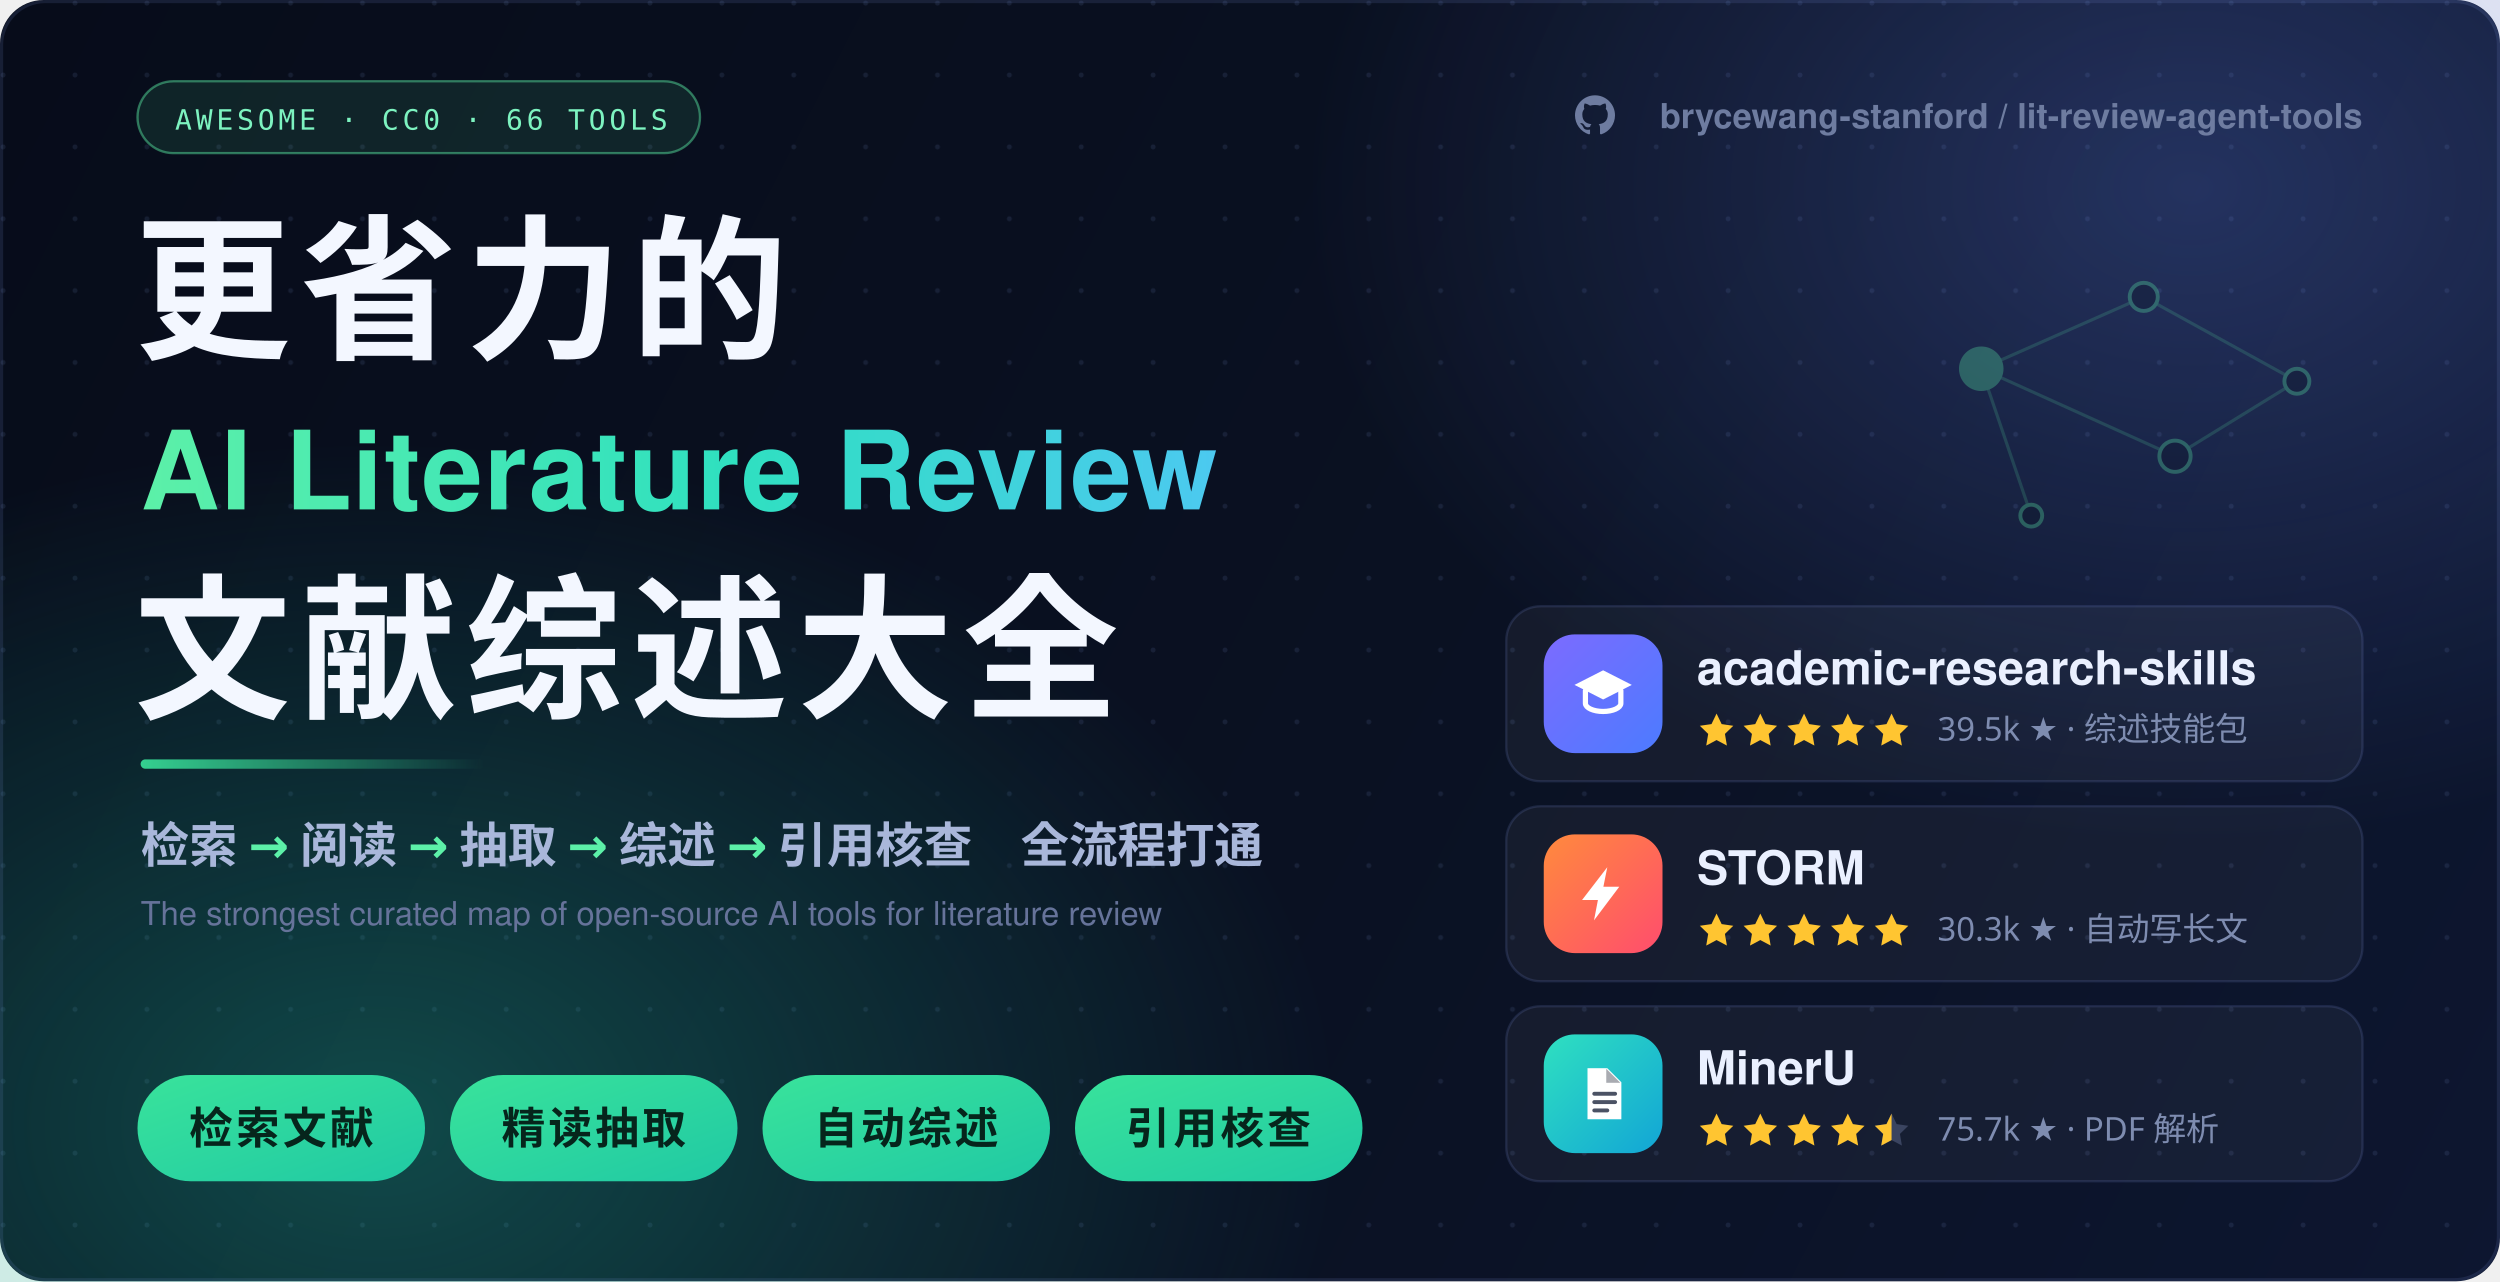
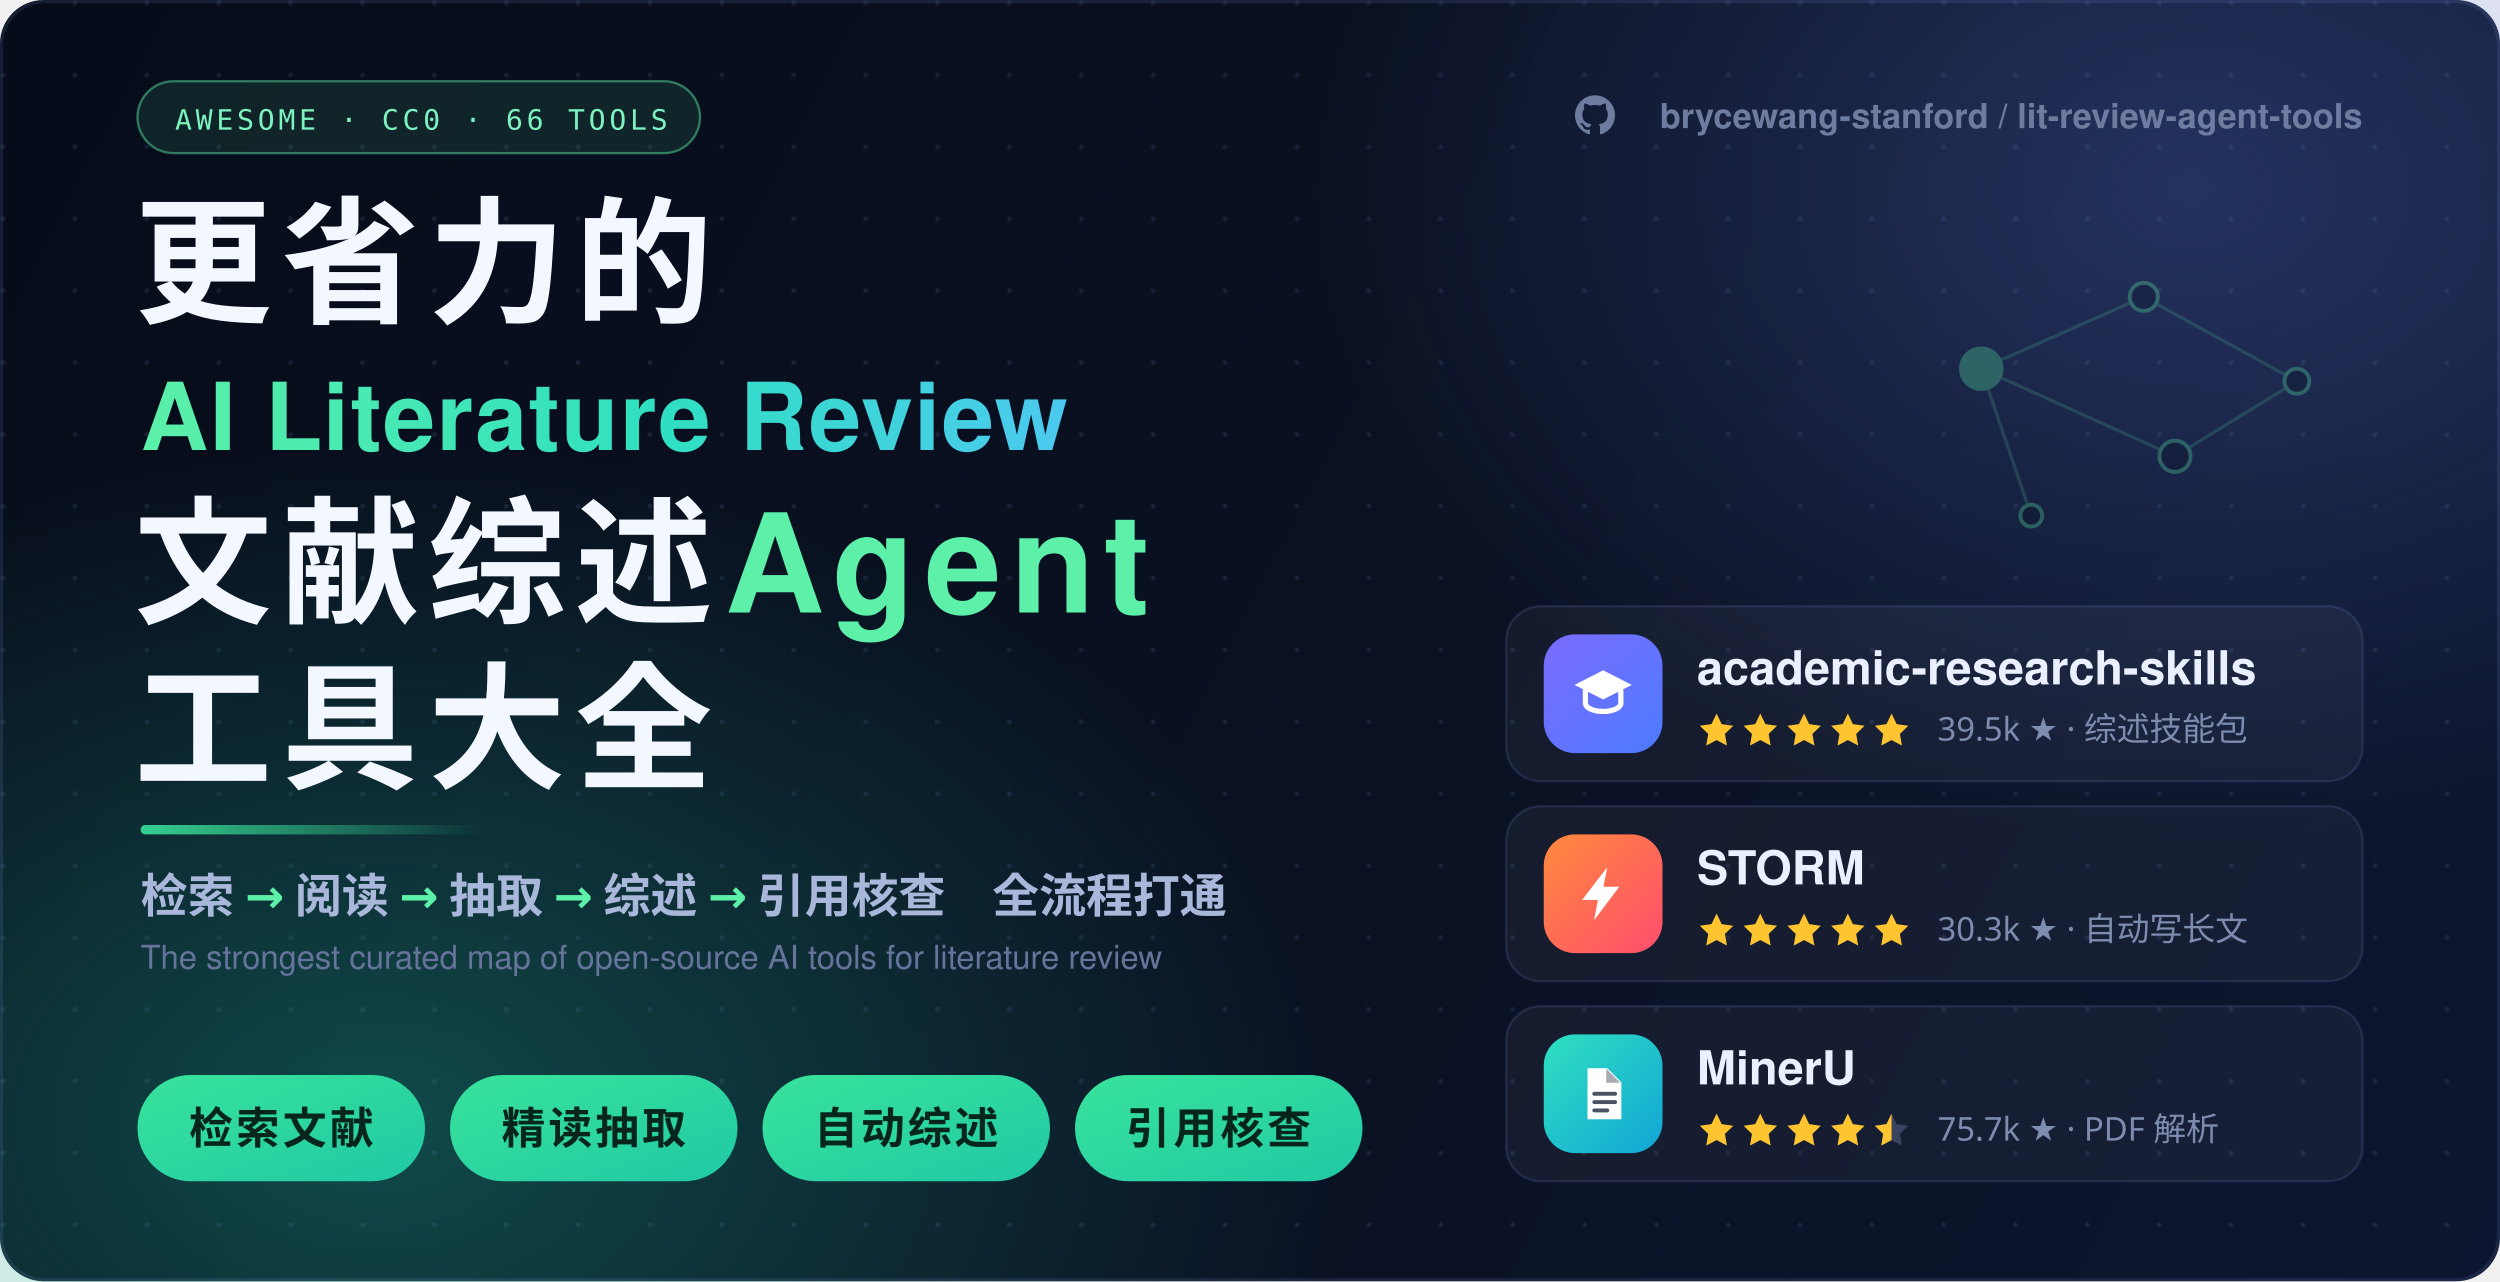
- <svg xmlns="http://www.w3.org/2000/svg" xmlns:xlink="http://www.w3.org/1999/xlink" width="1600" height="820" viewBox="0 0 1600 820" role="img" aria-label="Awesome AI Literature Review Agents and Tools - 更省力的 AI 文献综述大全">
+ <svg xmlns="http://www.w3.org/2000/svg" xmlns:xlink="http://www.w3.org/1999/xlink" width="1600" height="820" viewBox="0 0 1600 820" role="img" aria-label="Awesome AI Literature Review Agents and Tools - 更省力的 AI 文献综述 Agent 工具大全">
  <defs>
    <linearGradient id="bg" x1="0" y1="0" x2="1600" y2="820" gradientUnits="userSpaceOnUse">
      <stop offset="0" stop-color="#070C1A" />
      <stop offset="0.55" stop-color="#0A1122" />
      <stop offset="1" stop-color="#0D1630" />
    </linearGradient>
    <radialGradient id="glowGreen" cx="0.5" cy="0.5" r="0.5">
      <stop offset="0" stop-color="#22D3AE" stop-opacity="0.30" />
      <stop offset="1" stop-color="#22D3AE" stop-opacity="0" />
    </radialGradient>
    <radialGradient id="glowBlue" cx="0.5" cy="0.5" r="0.5">
      <stop offset="0" stop-color="#6C8CFF" stop-opacity="0.26" />
      <stop offset="1" stop-color="#6C8CFF" stop-opacity="0" />
    </radialGradient>
    <linearGradient id="mint" x1="0" y1="0" x2="1" y2="0">
      <stop offset="0" stop-color="#5CF0A8" />
      <stop offset="0.55" stop-color="#2FE0C0" />
      <stop offset="1" stop-color="#4CC9F0" />
    </linearGradient>
    <linearGradient id="pillGrad" x1="0" y1="0" x2="1" y2="1">
      <stop offset="0" stop-color="#39E39B" />
      <stop offset="1" stop-color="#20C9A4" />
    </linearGradient>
    <linearGradient id="iconA" x1="0" y1="0" x2="1" y2="1">
      <stop offset="0" stop-color="#7C6BFF" />
      <stop offset="1" stop-color="#4C7BFF" />
    </linearGradient>
    <linearGradient id="iconB" x1="0" y1="0" x2="1" y2="1">
      <stop offset="0" stop-color="#FF8A3D" />
      <stop offset="1" stop-color="#FF4D6D" />
    </linearGradient>
    <linearGradient id="iconC" x1="0" y1="0" x2="1" y2="1">
      <stop offset="0" stop-color="#2FE0C0" />
      <stop offset="1" stop-color="#12A5D6" />
    </linearGradient>
    <linearGradient id="rule" x1="0" y1="0" x2="1" y2="0">
      <stop offset="0" stop-color="#39E39B" stop-opacity="0.9" />
      <stop offset="1" stop-color="#39E39B" stop-opacity="0" />
    </linearGradient>
    <pattern id="dots" width="46" height="46" patternUnits="userSpaceOnUse">
      <circle cx="2" cy="2" r="1.6" fill="#9FB6FF" fill-opacity="0.10" />
    </pattern>
    <clipPath id="halfStar">
      <rect x="0" y="0" width="12" height="24" />
    </clipPath>
    <g id="starShape">
      <path d="M12 1.6 15.09 8.02 22.2 9.05 17.1 14 18.3 21.1 12 17.75 5.7 21.1 6.9 14 1.8 9.05 8.91 8.02 Z" />
    </g>
    <g id="glyphCap">
      <path d="M12 3 23 8.6 12 14.2 1 8.6 Z" fill="#fff" />
      <path d="M5.2 10.8v4.9c0 1.7 3.05 3.1 6.8 3.1s6.8-1.4 6.8-3.1v-4.9" fill="none" stroke="#fff" stroke-width="2" stroke-linecap="round" />
    </g>
    <g id="glyphBolt">
      <path d="M13.6 1.8 3.9 14.4h6.1l-1.5 7.8 9.7-12.9h-6.1z" fill="#fff" />
    </g>
    <g id="glyphDoc">
      <path d="M6 2.2h7.6L19 7.6v14.2H6z" fill="#fff" />
      <path d="M13.2 2.4v5.4h5.4" fill="#0A1122" fill-opacity="0.35" />
      <g stroke="#0F1830" stroke-width="1.5" stroke-linecap="round" stroke-opacity="0.75">
        <path d="M8.6 12h8" />
        <path d="M8.6 15.2h8" />
        <path d="M8.6 18.4h5" />
      </g>
    </g>
    <g id="glyphGithub">
      <path d="M8 0C3.58 0 0 3.58 0 8c0 3.54 2.29 6.53 5.47 7.59.4.07.55-.17.55-.38 0-.19-.01-.82-.01-1.49-2.01.37-2.53-.49-2.69-.94-.09-.23-.48-.94-.82-1.13-.28-.15-.68-.52-.01-.53.63-.01 1.08.58 1.23.82.72 1.21 1.87.87 2.33.66.07-.52.28-.87.51-1.07-1.78-.2-3.64-.89-3.64-3.95 0-.87.31-1.59.82-2.15-.08-.2-.36-1.02.08-2.12 0 0 .67-.21 2.2.82.64-.18 1.32-.27 2-.27s1.36.09 2 .27c1.53-1.04 2.2-.82 2.2-.82.44 1.1.16 1.92.08 2.12.51.56.82 1.27.82 2.15 0 3.07-1.87 3.75-3.65 3.95.29.25.54.73.54 1.48 0 1.07-.01 1.93-.01 2.2 0 .21.15.46.55.38A8.012 8.012 0 0 0 16 8c0-4.42-3.58-8-8-8z" />
    </g>
  </defs>
  <style>
    .cjk  { font-family: "PingFang SC","Hiragino Sans GB","Source Han Sans SC","Noto Sans SC","Microsoft YaHei","Heiti SC",sans-serif; }
    .lat  { font-family: "Helvetica Neue",Helvetica,Arial,"Segoe UI",sans-serif; }
    .mono { font-family: ui-monospace,"SF Mono",SFMono-Regular,Menlo,Consolas,monospace; }
-     .h1   { font-size: 100px; font-weight: 800; fill: #F3F7FF; letter-spacing: 6px; }
-     .h2   { font-size: 70px;  font-weight: 800; fill: url(#mint); letter-spacing: 1px; }
+     .h1   { font-size: 88px;  font-weight: 800; fill: #F3F7FF; letter-spacing: 6px; }
+     .h2   { font-size: 60px;  font-weight: 800; fill: url(#mint); letter-spacing: 1px; }
    .card { font-size: 30px;  font-weight: 700; fill: #EAF0FF; }
    .meta { font-size: 21px;  font-weight: 500; fill: #7E8CB0; }
    .pill { font-size: 28px;  font-weight: 700; fill: #06251C; letter-spacing: 2px; }
  </style>
  <rect width="1600" height="820" rx="28" fill="url(#bg)" />
  <rect width="1600" height="820" rx="28" fill="url(#dots)" />
  <ellipse cx="240" cy="720" rx="620" ry="440" fill="url(#glowGreen)" />
  <ellipse cx="1400" cy="120" rx="560" ry="420" fill="url(#glowBlue)" />
  <rect x="1" y="1" width="1598" height="818" rx="28" fill="none" stroke="#93A9FF" stroke-opacity="0.12" stroke-width="2" />
  <g opacity="0.30">
    <g stroke="#5CF0A8" stroke-width="2" stroke-opacity="0.55">
      <path d="M1268 236 1372 190M1268 236 1392 292M1372 190 1470 244M1392 292 1470 244M1268 236 1300 330" />
    </g>
    <g fill="#0A1122" stroke="#5CF0A8" stroke-width="2.5">
      <circle cx="1268" cy="236" r="13" fill="#5CF0A8" />
      <circle cx="1372" cy="190" r="9" />
      <circle cx="1392" cy="292" r="10" />
      <circle cx="1470" cy="244" r="8" />
      <circle cx="1300" cy="330" r="7" />
    </g>
  </g>
  <rect x="88" y="52" width="360" height="46" rx="23" fill="#5CF0A8" fill-opacity="0.10" stroke="#5CF0A8" stroke-opacity="0.45" stroke-width="1.5" />
  <text class="mono" x="112" y="83" font-size="18" letter-spacing="2.4" fill="#7DF3C0">AWESOME · CC0 · 66 TOOLS</text>
  <g transform="translate(1008,61) scale(1.6)" fill="#6E7CA0">
    <use xlink:href="#glyphGithub" href="#glyphGithub" />
  </g>
  <text class="lat" x="1512" y="82" text-anchor="end" font-size="22" font-weight="600" fill="#6E7CA0">brycewang-stanford / lit-review-agent-tools</text>
-   <text class="cjk h1" x="86" y="222">更省力的</text>
-   <text class="lat h2" x="90" y="326">AI Literature Review</text>
-   <text class="cjk h1" x="86" y="452">文献综述大全</text>
-   <rect x="90" y="486" width="220" height="6" rx="3" fill="url(#rule)" />
-   <text class="cjk" x="90" y="552" font-size="31" font-weight="600" fill="#A9B7DA">检索 <tspan fill="#5CF0A8">→</tspan> 阅读 <tspan fill="#5CF0A8">→</tspan> 抽取 <tspan fill="#5CF0A8">→</tspan> 综述 <tspan fill="#5CF0A8">→</tspan> 引用核查　全流程打通</text>
-   <text class="lat" x="90" y="592" font-size="21" font-weight="500" fill="#66739A">The strongest curated map of open-source AI tools for literature review</text>
+   <text class="cjk h1" x="86" y="200">更省力的</text>
+   <text class="lat h2" x="90" y="288">AI Literature Review</text>
+   <text class="cjk h1" x="86" y="392">文献综述 <tspan class="lat" dx="-18" fill="#5CF0A8">Agent</tspan>
+   </text>
+   <text class="cjk h1" x="86" y="498">工具大全</text>
+   <rect x="90" y="528" width="220" height="6" rx="3" fill="url(#rule)" />
+   <text class="cjk" x="90" y="584" font-size="30" font-weight="600" fill="#A9B7DA">检索 <tspan fill="#5CF0A8">→</tspan> 阅读 <tspan fill="#5CF0A8">→</tspan> 抽取 <tspan fill="#5CF0A8">→</tspan> 综述 <tspan fill="#5CF0A8">→</tspan> 引用核查　全流程打通</text>
+   <text class="lat" x="90" y="620" font-size="21" font-weight="500" fill="#66739A">The strongest curated map of open-source AI tools for literature review</text>
  <g>
    <rect x="964" y="388" width="548" height="112" rx="22" fill="#FFFFFF" fill-opacity="0.045" stroke="#93A9FF" stroke-opacity="0.14" stroke-width="1.5" />
    <rect x="988" y="406" width="76" height="76" rx="20" fill="url(#iconA)" />
    <g transform="translate(1006,424) scale(1.667)">
      <use xlink:href="#glyphCap" href="#glyphCap" />
    </g>
    <text class="lat card" x="1086" y="438">academic-research-skills</text>
    <g fill="#FFC531">
      <g transform="translate(1086,455) scale(1.05)">
        <use xlink:href="#starShape" href="#starShape" />
      </g>
      <g transform="translate(1114,455) scale(1.05)">
        <use xlink:href="#starShape" href="#starShape" />
      </g>
      <g transform="translate(1142,455) scale(1.05)">
        <use xlink:href="#starShape" href="#starShape" />
      </g>
      <g transform="translate(1170,455) scale(1.05)">
        <use xlink:href="#starShape" href="#starShape" />
      </g>
      <g transform="translate(1198,455) scale(1.05)">
        <use xlink:href="#starShape" href="#starShape" />
      </g>
    </g>
    <text class="cjk meta" x="1240" y="474">39.5k ★ · 综述技能包</text>
    <rect x="964" y="516" width="548" height="112" rx="22" fill="#FFFFFF" fill-opacity="0.045" stroke="#93A9FF" stroke-opacity="0.14" stroke-width="1.5" />
    <rect x="988" y="534" width="76" height="76" rx="20" fill="url(#iconB)" />
    <g transform="translate(1006,552) scale(1.667)">
      <use xlink:href="#glyphBolt" href="#glyphBolt" />
    </g>
    <text class="lat card" x="1086" y="566">STORM</text>
    <g fill="#FFC531">
      <g transform="translate(1086,583) scale(1.05)">
        <use xlink:href="#starShape" href="#starShape" />
      </g>
      <g transform="translate(1114,583) scale(1.05)">
        <use xlink:href="#starShape" href="#starShape" />
      </g>
      <g transform="translate(1142,583) scale(1.05)">
        <use xlink:href="#starShape" href="#starShape" />
      </g>
      <g transform="translate(1170,583) scale(1.05)">
        <use xlink:href="#starShape" href="#starShape" />
      </g>
      <g transform="translate(1198,583) scale(1.05)">
        <use xlink:href="#starShape" href="#starShape" />
      </g>
    </g>
    <text class="cjk meta" x="1240" y="602">30.3k ★ · 自动写长文</text>
    <rect x="964" y="644" width="548" height="112" rx="22" fill="#FFFFFF" fill-opacity="0.045" stroke="#93A9FF" stroke-opacity="0.14" stroke-width="1.5" />
    <rect x="988" y="662" width="76" height="76" rx="20" fill="url(#iconC)" />
    <g transform="translate(1006,680) scale(1.667)">
      <use xlink:href="#glyphDoc" href="#glyphDoc" />
    </g>
    <text class="lat card" x="1086" y="694">MinerU</text>
    <g>
      <g fill="#FFC531">
        <g transform="translate(1086,711) scale(1.05)">
          <use xlink:href="#starShape" href="#starShape" />
        </g>
        <g transform="translate(1114,711) scale(1.05)">
          <use xlink:href="#starShape" href="#starShape" />
        </g>
        <g transform="translate(1142,711) scale(1.05)">
          <use xlink:href="#starShape" href="#starShape" />
        </g>
        <g transform="translate(1170,711) scale(1.05)">
          <use xlink:href="#starShape" href="#starShape" />
        </g>
      </g>
      <g transform="translate(1198,711) scale(1.05)">
        <g fill="#3A4460">
          <use xlink:href="#starShape" href="#starShape" />
        </g>
        <g clip-path="url(#halfStar)" fill="#FFC531">
          <use xlink:href="#starShape" href="#starShape" />
        </g>
      </g>
    </g>
    <text class="cjk meta" x="1240" y="730">75.7k ★ · PDF 解析</text>
  </g>
  <g>
    <rect x="88" y="688" width="184" height="68" rx="34" fill="url(#pillGrad)" />
    <text class="cjk pill" x="180" y="732" text-anchor="middle">检索文献</text>
    <rect x="288" y="688" width="184" height="68" rx="34" fill="url(#pillGrad)" />
    <text class="cjk pill" x="380" y="732" text-anchor="middle">精读抽取</text>
    <rect x="488" y="688" width="184" height="68" rx="34" fill="url(#pillGrad)" />
    <text class="cjk pill" x="580" y="732" text-anchor="middle">自动综述</text>
    <rect x="688" y="688" width="184" height="68" rx="34" fill="url(#pillGrad)" />
    <text class="cjk pill" x="780" y="732" text-anchor="middle">引用核查</text>
  </g>
</svg>
